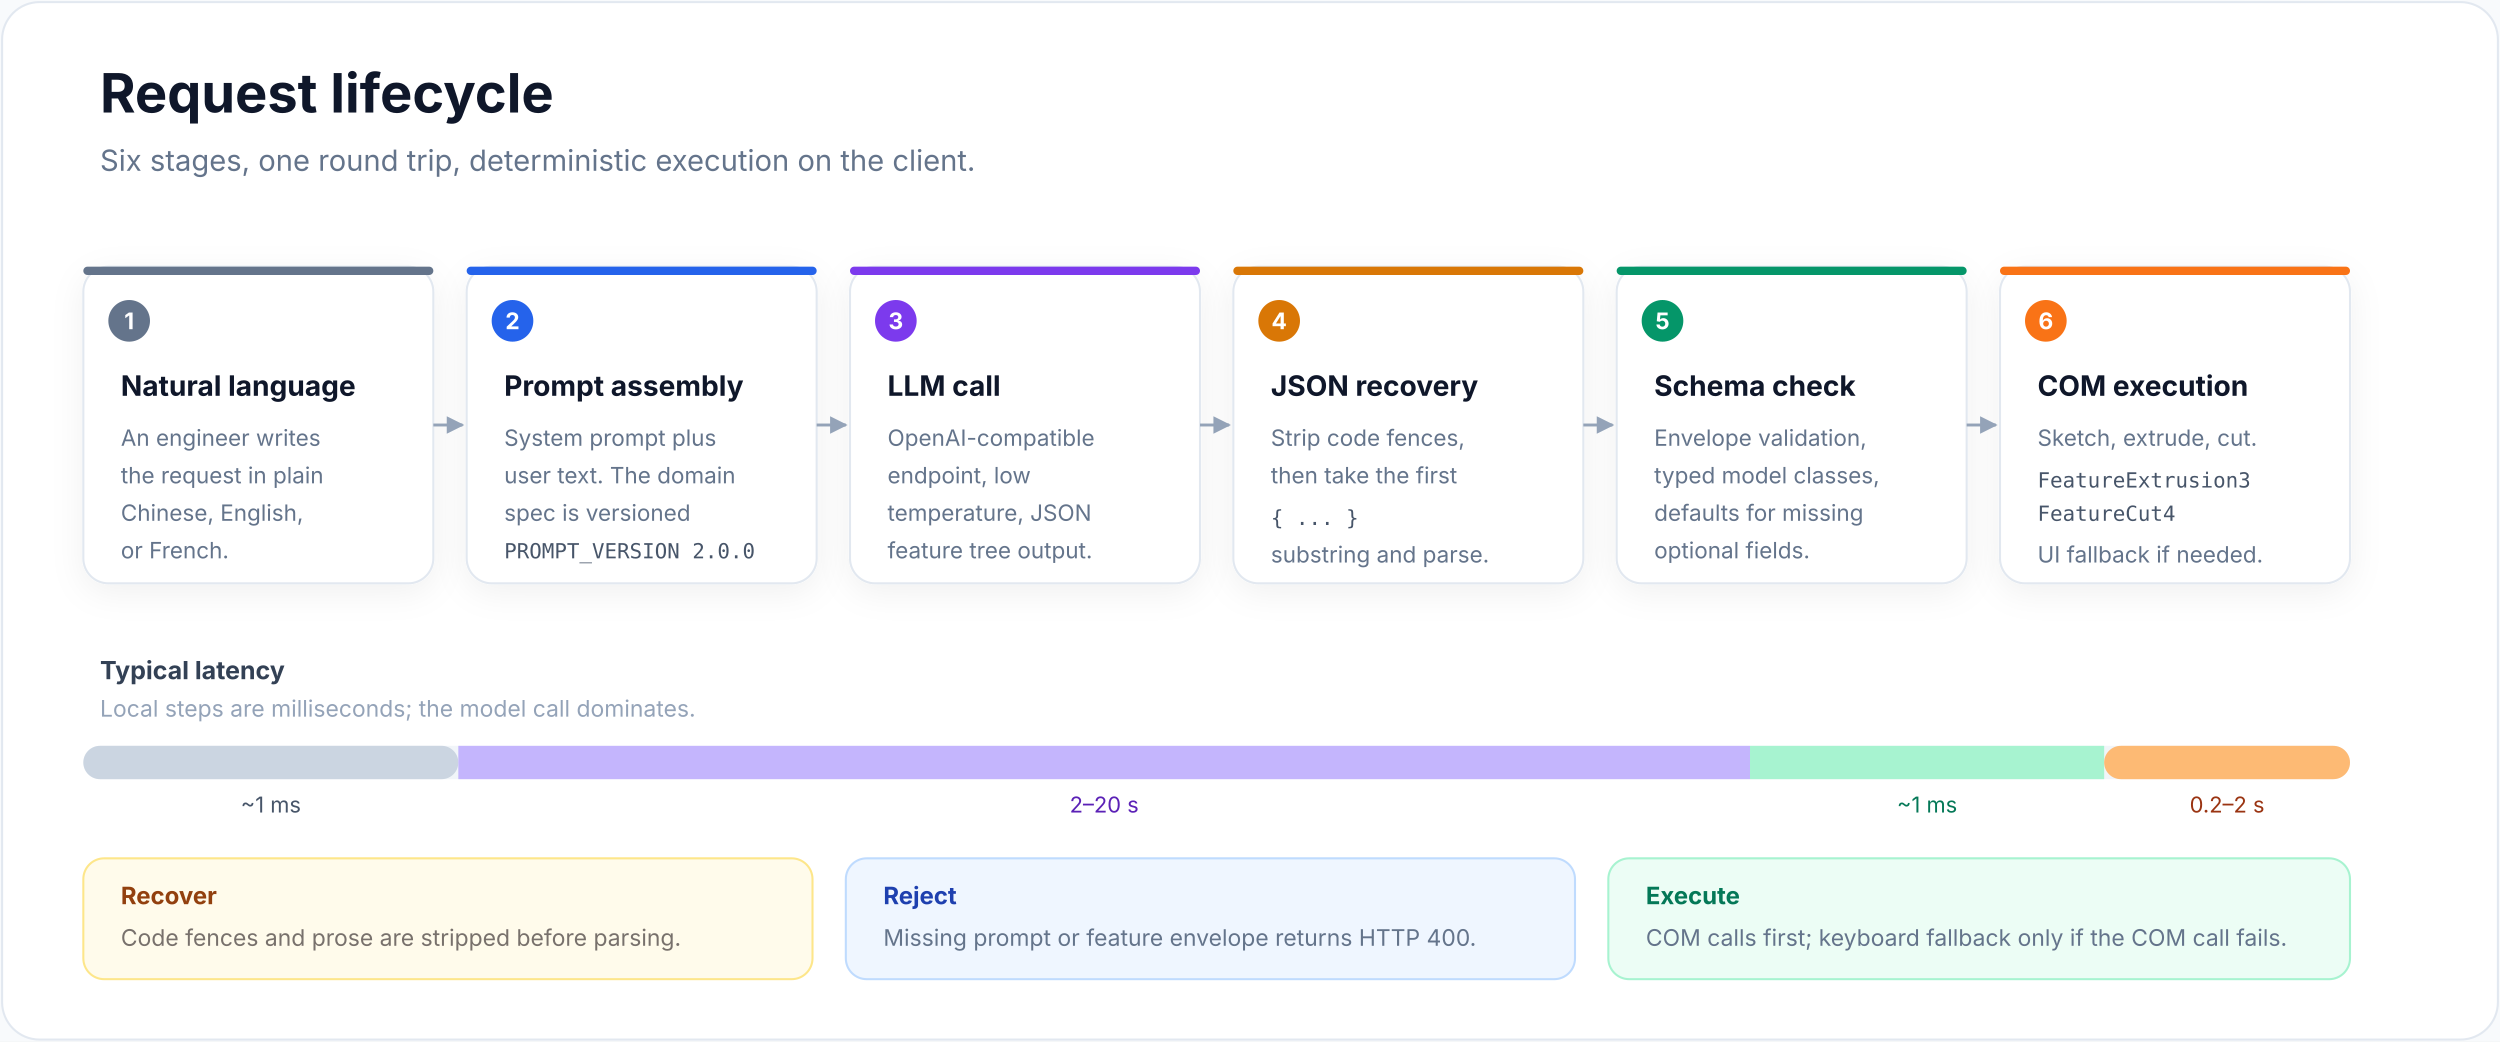
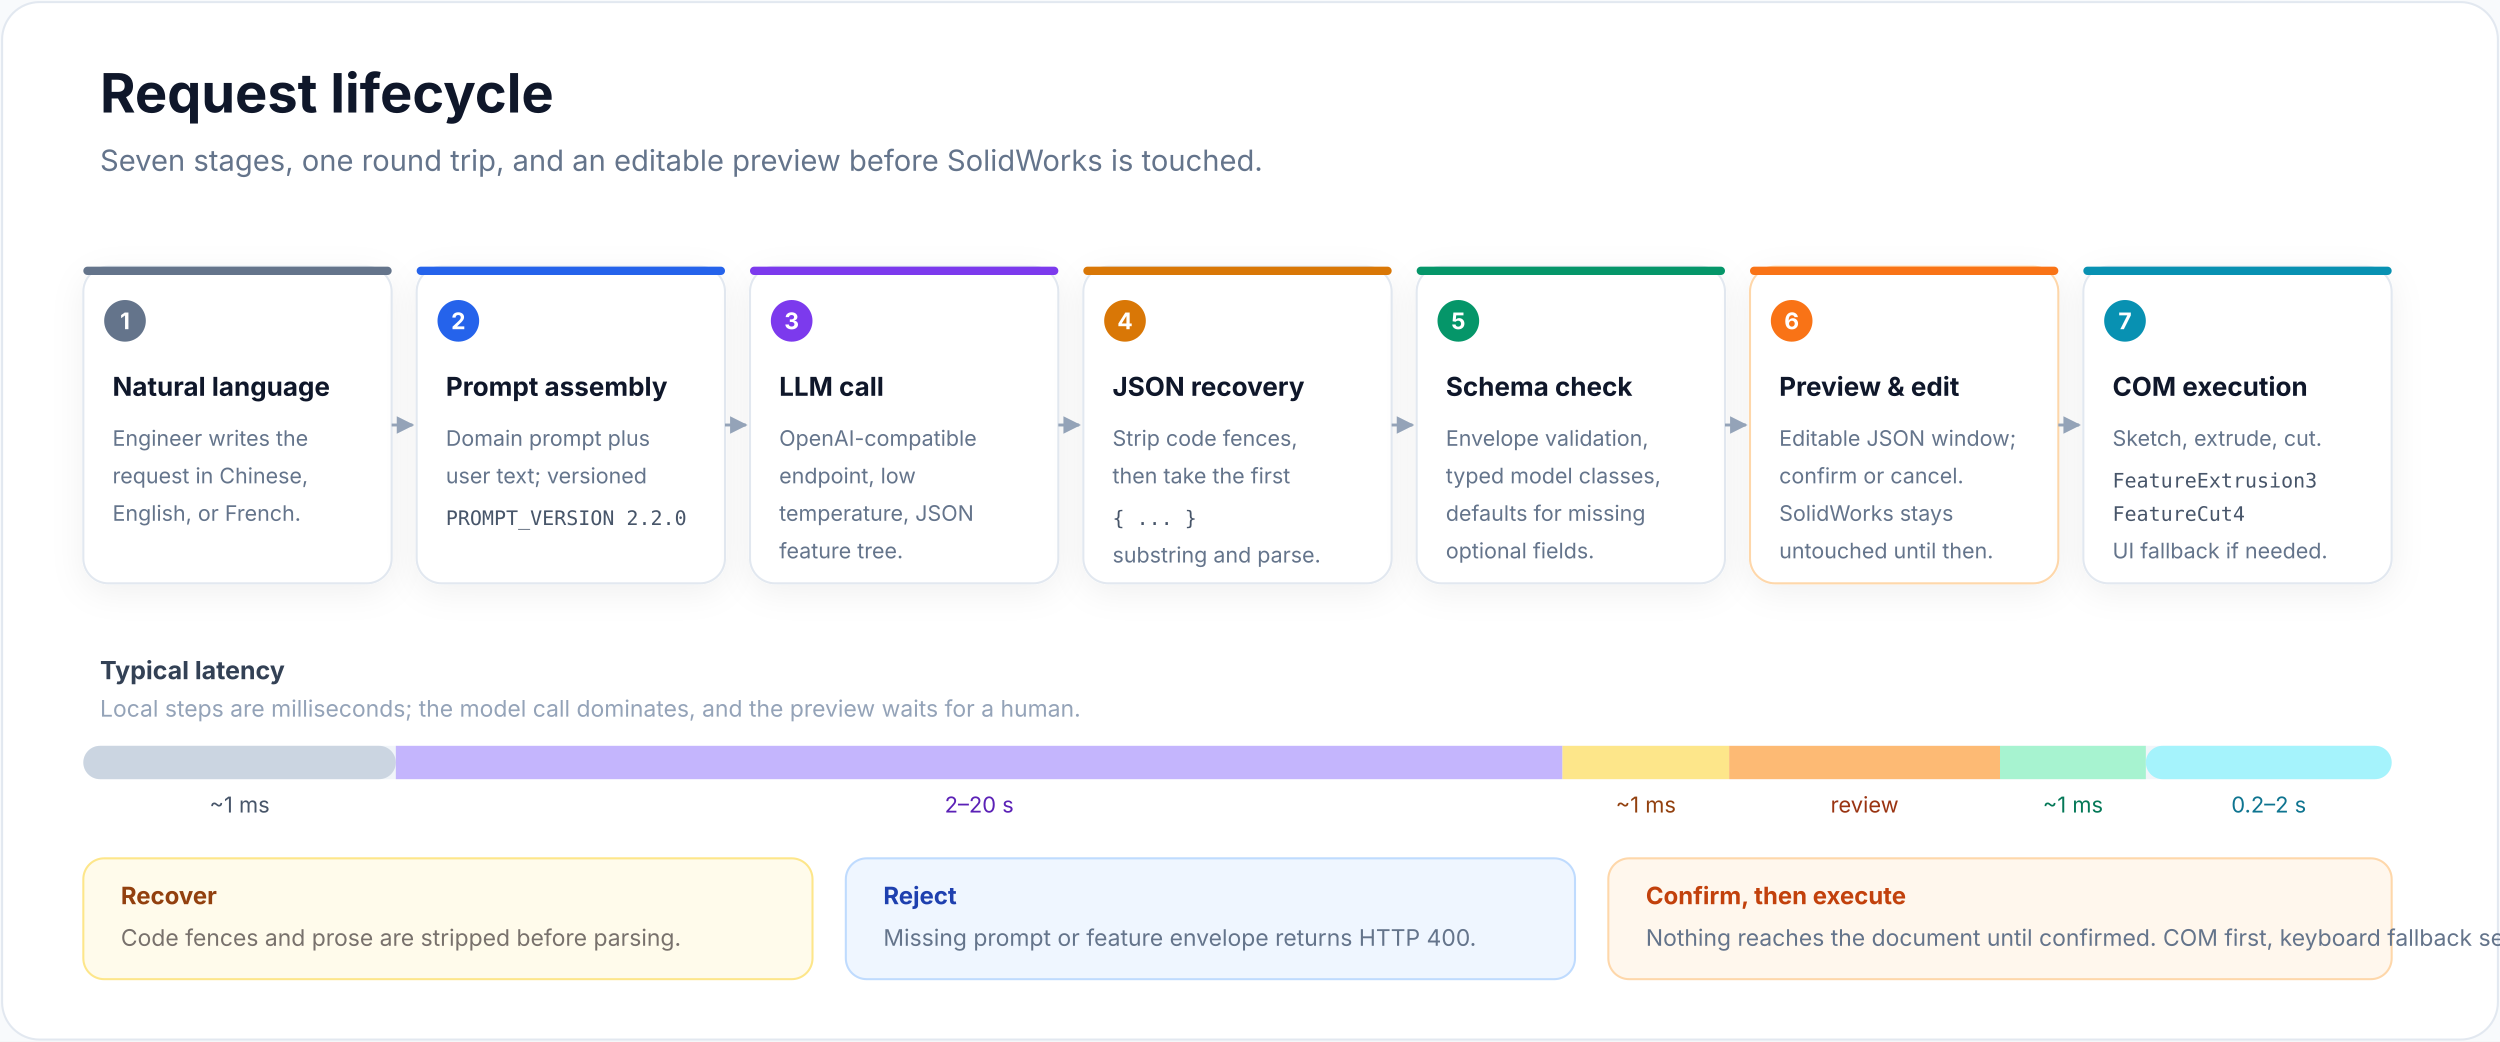
<svg xmlns="http://www.w3.org/2000/svg" width="1200" height="500" viewBox="0 0 1200 500" role="img" aria-labelledby="pipe-title pipe-desc">
  <defs>
    <marker id="pa" viewBox="0 0 10 10" refX="9" refY="5" markerWidth="6" markerHeight="6" orient="auto">
      <path d="M0 0L10 5L0 10z" fill="#94A3B8" />
    </marker>
    <filter id="ps" x="-20%" y="-20%" width="140%" height="150%">
      <feDropShadow dx="0" dy="4" stdDeviation="8" flood-color="#0F172A" flood-opacity="0.06" />
    </filter>
    <style>
      .ui { font-family: Inter, -apple-system, BlinkMacSystemFont, "Segoe UI", Roboto, Helvetica, Arial, "PingFang SC", "Microsoft YaHei", "Noto Sans CJK SC", sans-serif; }
      .mono { font-family: ui-monospace, SFMono-Regular, Menlo, Consolas, monospace; }
-       .t { font-size: 13.5px; font-weight: 700; fill: #0F172A; }
-       .d { font-size: 10.8px; fill: #64748B; }
-       .m { font-family: ui-monospace, SFMono-Regular, Menlo, Consolas, monospace; font-size: 10px; fill: #475569; }
+       .t { font-size: 12.5px; font-weight: 700; fill: #0F172A; }
+       .d { font-size: 10.3px; fill: #64748B; }
+       .m { font-family: ui-monospace, SFMono-Regular, Menlo, Consolas, monospace; font-size: 9.6px; fill: #475569; }
      .n { font-size: 11px; font-weight: 700; fill: #FFFFFF; }
    </style>
  </defs>
  <rect width="1200" height="500" fill="#F8FAFC" />
  <rect x="1" y="1" width="1198" height="498" rx="18" fill="#FFFFFF" stroke="#E2E8F0" />
  <text class="ui" x="48" y="54" font-size="26" font-weight="700" fill="#0F172A">Request lifecycle</text>
-   <text class="ui" x="48" y="82" font-size="14" fill="#64748B">Six stages, one round trip, deterministic execution on the client.</text>
+   <text class="ui" x="48" y="82" font-size="14" fill="#64748B">Seven stages, one round trip, and an editable preview before SolidWorks is touched.</text>
  <g>
-     <rect x="40" y="128" width="168" height="152" rx="12" fill="#FFFFFF" stroke="#E2E8F0" filter="url(#ps)" />
-     <rect x="40" y="128" width="168" height="4" rx="2" fill="#64748B" />
-     <circle cx="62" cy="154" r="10" fill="#64748B" />
-     <text class="ui n" x="62" y="158" text-anchor="middle">1</text>
-     <text class="ui t" x="58" y="190">Natural language</text>
-     <text class="ui d" x="58" y="214">An engineer writes</text>
-     <text class="ui d" x="58" y="232">the request in plain</text>
-     <text class="ui d" x="58" y="250">Chinese, English,</text>
-     <text class="ui d" x="58" y="268">or French.</text>
+     <rect x="40" y="128" width="148" height="152" rx="12" fill="#FFFFFF" stroke="#E2E8F0" filter="url(#ps)" />
+     <rect x="40" y="128" width="148" height="4" rx="2" fill="#64748B" />
+     <circle cx="60" cy="154" r="10" fill="#64748B" />
+     <text class="ui n" x="60" y="158" text-anchor="middle">1</text>
+     <text class="ui t" x="54" y="190">Natural language</text>
+     <text class="ui d" x="54" y="214">Engineer writes the</text>
+     <text class="ui d" x="54" y="232">request in Chinese,</text>
+     <text class="ui d" x="54" y="250">English, or French.</text>
  </g>
  <g>
-     <rect x="224" y="128" width="168" height="152" rx="12" fill="#FFFFFF" stroke="#E2E8F0" filter="url(#ps)" />
-     <rect x="224" y="128" width="168" height="4" rx="2" fill="#2563EB" />
-     <circle cx="246" cy="154" r="10" fill="#2563EB" />
-     <text class="ui n" x="246" y="158" text-anchor="middle">2</text>
-     <text class="ui t" x="242" y="190">Prompt assembly</text>
-     <text class="ui d" x="242" y="214">System prompt plus</text>
-     <text class="ui d" x="242" y="232">user text. The domain</text>
-     <text class="ui d" x="242" y="250">spec is versioned</text>
-     <text class="ui m" x="242" y="268">PROMPT_VERSION 2.0.0</text>
+     <rect x="200" y="128" width="148" height="152" rx="12" fill="#FFFFFF" stroke="#E2E8F0" filter="url(#ps)" />
+     <rect x="200" y="128" width="148" height="4" rx="2" fill="#2563EB" />
+     <circle cx="220" cy="154" r="10" fill="#2563EB" />
+     <text class="ui n" x="220" y="158" text-anchor="middle">2</text>
+     <text class="ui t" x="214" y="190">Prompt assembly</text>
+     <text class="ui d" x="214" y="214">Domain prompt plus</text>
+     <text class="ui d" x="214" y="232">user text; versioned</text>
+     <text class="ui m" x="214" y="252">PROMPT_VERSION 2.2.0</text>
  </g>
  <g>
-     <rect x="408" y="128" width="168" height="152" rx="12" fill="#FFFFFF" stroke="#E2E8F0" filter="url(#ps)" />
-     <rect x="408" y="128" width="168" height="4" rx="2" fill="#7C3AED" />
-     <circle cx="430" cy="154" r="10" fill="#7C3AED" />
-     <text class="ui n" x="430" y="158" text-anchor="middle">3</text>
-     <text class="ui t" x="426" y="190">LLM call</text>
-     <text class="ui d" x="426" y="214">OpenAI-compatible</text>
-     <text class="ui d" x="426" y="232">endpoint, low</text>
-     <text class="ui d" x="426" y="250">temperature, JSON</text>
-     <text class="ui d" x="426" y="268">feature tree output.</text>
+     <rect x="360" y="128" width="148" height="152" rx="12" fill="#FFFFFF" stroke="#E2E8F0" filter="url(#ps)" />
+     <rect x="360" y="128" width="148" height="4" rx="2" fill="#7C3AED" />
+     <circle cx="380" cy="154" r="10" fill="#7C3AED" />
+     <text class="ui n" x="380" y="158" text-anchor="middle">3</text>
+     <text class="ui t" x="374" y="190">LLM call</text>
+     <text class="ui d" x="374" y="214">OpenAI-compatible</text>
+     <text class="ui d" x="374" y="232">endpoint, low</text>
+     <text class="ui d" x="374" y="250">temperature, JSON</text>
+     <text class="ui d" x="374" y="268">feature tree.</text>
  </g>
  <g>
-     <rect x="592" y="128" width="168" height="152" rx="12" fill="#FFFFFF" stroke="#E2E8F0" filter="url(#ps)" />
-     <rect x="592" y="128" width="168" height="4" rx="2" fill="#D97706" />
-     <circle cx="614" cy="154" r="10" fill="#D97706" />
-     <text class="ui n" x="614" y="158" text-anchor="middle">4</text>
-     <text class="ui t" x="610" y="190">JSON recovery</text>
-     <text class="ui d" x="610" y="214">Strip code fences,</text>
-     <text class="ui d" x="610" y="232">then take the first</text>
-     <text class="ui m" x="610" y="252">{ ... }</text>
-     <text class="ui d" x="610" y="270">substring and parse.</text>
+     <rect x="520" y="128" width="148" height="152" rx="12" fill="#FFFFFF" stroke="#E2E8F0" filter="url(#ps)" />
+     <rect x="520" y="128" width="148" height="4" rx="2" fill="#D97706" />
+     <circle cx="540" cy="154" r="10" fill="#D97706" />
+     <text class="ui n" x="540" y="158" text-anchor="middle">4</text>
+     <text class="ui t" x="534" y="190">JSON recovery</text>
+     <text class="ui d" x="534" y="214">Strip code fences,</text>
+     <text class="ui d" x="534" y="232">then take the first</text>
+     <text class="ui m" x="534" y="252">{ ... }</text>
+     <text class="ui d" x="534" y="270">substring and parse.</text>
  </g>
  <g>
-     <rect x="776" y="128" width="168" height="152" rx="12" fill="#FFFFFF" stroke="#E2E8F0" filter="url(#ps)" />
-     <rect x="776" y="128" width="168" height="4" rx="2" fill="#059669" />
-     <circle cx="798" cy="154" r="10" fill="#059669" />
-     <text class="ui n" x="798" y="158" text-anchor="middle">5</text>
-     <text class="ui t" x="794" y="190">Schema check</text>
-     <text class="ui d" x="794" y="214">Envelope validation,</text>
-     <text class="ui d" x="794" y="232">typed model classes,</text>
-     <text class="ui d" x="794" y="250">defaults for missing</text>
-     <text class="ui d" x="794" y="268">optional fields.</text>
+     <rect x="680" y="128" width="148" height="152" rx="12" fill="#FFFFFF" stroke="#E2E8F0" filter="url(#ps)" />
+     <rect x="680" y="128" width="148" height="4" rx="2" fill="#059669" />
+     <circle cx="700" cy="154" r="10" fill="#059669" />
+     <text class="ui n" x="700" y="158" text-anchor="middle">5</text>
+     <text class="ui t" x="694" y="190">Schema check</text>
+     <text class="ui d" x="694" y="214">Envelope validation,</text>
+     <text class="ui d" x="694" y="232">typed model classes,</text>
+     <text class="ui d" x="694" y="250">defaults for missing</text>
+     <text class="ui d" x="694" y="268">optional fields.</text>
  </g>
  <g>
-     <rect x="960" y="128" width="168" height="152" rx="12" fill="#FFFFFF" stroke="#E2E8F0" filter="url(#ps)" />
-     <rect x="960" y="128" width="168" height="4" rx="2" fill="#F97316" />
-     <circle cx="982" cy="154" r="10" fill="#F97316" />
-     <text class="ui n" x="982" y="158" text-anchor="middle">6</text>
-     <text class="ui t" x="978" y="190">COM execution</text>
-     <text class="ui d" x="978" y="214">Sketch, extrude, cut.</text>
-     <text class="ui m" x="978" y="234">FeatureExtrusion3</text>
-     <text class="ui m" x="978" y="250">FeatureCut4</text>
-     <text class="ui d" x="978" y="270">UI fallback if needed.</text>
+     <rect x="840" y="128" width="148" height="152" rx="12" fill="#FFFFFF" stroke="#FED7AA" filter="url(#ps)" />
+     <rect x="840" y="128" width="148" height="4" rx="2" fill="#F97316" />
+     <circle cx="860" cy="154" r="10" fill="#F97316" />
+     <text class="ui n" x="860" y="158" text-anchor="middle">6</text>
+     <text class="ui t" x="854" y="190">Preview &amp; edit</text>
+     <text class="ui d" x="854" y="214">Editable JSON window;</text>
+     <text class="ui d" x="854" y="232">confirm or cancel.</text>
+     <text class="ui d" x="854" y="250">SolidWorks stays</text>
+     <text class="ui d" x="854" y="268">untouched until then.</text>
+   </g>
+   <g>
+     <rect x="1000" y="128" width="148" height="152" rx="12" fill="#FFFFFF" stroke="#E2E8F0" filter="url(#ps)" />
+     <rect x="1000" y="128" width="148" height="4" rx="2" fill="#0891B2" />
+     <circle cx="1020" cy="154" r="10" fill="#0891B2" />
+     <text class="ui n" x="1020" y="158" text-anchor="middle">7</text>
+     <text class="ui t" x="1014" y="190">COM execution</text>
+     <text class="ui d" x="1014" y="214">Sketch, extrude, cut.</text>
+     <text class="ui m" x="1014" y="234">FeatureExtrusion3</text>
+     <text class="ui m" x="1014" y="250">FeatureCut4</text>
+     <text class="ui d" x="1014" y="268">UI fallback if needed.</text>
  </g>
  <g stroke="#94A3B8" stroke-width="1.4">
-     <line x1="208" y1="204" x2="222" y2="204" marker-end="url(#pa)" />
-     <line x1="392" y1="204" x2="406" y2="204" marker-end="url(#pa)" />
-     <line x1="576" y1="204" x2="590" y2="204" marker-end="url(#pa)" />
-     <line x1="760" y1="204" x2="774" y2="204" marker-end="url(#pa)" />
-     <line x1="944" y1="204" x2="958" y2="204" marker-end="url(#pa)" />
+     <line x1="188" y1="204" x2="198" y2="204" marker-end="url(#pa)" />
+     <line x1="348" y1="204" x2="358" y2="204" marker-end="url(#pa)" />
+     <line x1="508" y1="204" x2="518" y2="204" marker-end="url(#pa)" />
+     <line x1="668" y1="204" x2="678" y2="204" marker-end="url(#pa)" />
+     <line x1="828" y1="204" x2="838" y2="204" marker-end="url(#pa)" />
+     <line x1="988" y1="204" x2="998" y2="204" marker-end="url(#pa)" />
  </g>
  <text class="ui" x="48" y="326" font-size="12" font-weight="700" fill="#334155">Typical latency</text>
-   <text class="ui" x="48" y="344" font-size="11" fill="#94A3B8">Local steps are milliseconds; the model call dominates.</text>
-   <rect x="40" y="358" width="1088" height="16" rx="8" fill="#F1F5F9" />
-   <rect x="40" y="358" width="180" height="16" rx="8" fill="#CBD5E1" />
-   <rect x="220" y="358" width="620" height="16" fill="#C4B5FD" />
-   <rect x="840" y="358" width="170" height="16" fill="#A7F3D0" />
-   <rect x="1010" y="358" width="118" height="16" rx="8" fill="#FDBA74" />
-   <text class="ui" x="130" y="390" text-anchor="middle" font-size="10.5" fill="#475569">~1 ms</text>
-   <text class="ui" x="530" y="390" text-anchor="middle" font-size="10.5" fill="#5B21B6">2–20 s</text>
-   <text class="ui" x="925" y="390" text-anchor="middle" font-size="10.5" fill="#047857">~1 ms</text>
-   <text class="ui" x="1069" y="390" text-anchor="middle" font-size="10.5" fill="#9A3412">0.2–2 s</text>
+   <text class="ui" x="48" y="344" font-size="11" fill="#94A3B8">Local steps are milliseconds; the model call dominates, and the preview waits for a human.</text>
+   <rect x="40" y="358" width="1108" height="16" rx="8" fill="#F1F5F9" />
+   <rect x="40" y="358" width="150" height="16" rx="8" fill="#CBD5E1" />
+   <rect x="190" y="358" width="560" height="16" fill="#C4B5FD" />
+   <rect x="750" y="358" width="80" height="16" fill="#FDE68A" />
+   <rect x="830" y="358" width="130" height="16" fill="#FDBA74" />
+   <rect x="960" y="358" width="70" height="16" fill="#A7F3D0" />
+   <rect x="1030" y="358" width="118" height="16" rx="8" fill="#A5F3FC" />
+   <text class="ui" x="115" y="390" text-anchor="middle" font-size="10.5" fill="#475569">~1 ms</text>
+   <text class="ui" x="470" y="390" text-anchor="middle" font-size="10.5" fill="#5B21B6">2–20 s</text>
+   <text class="ui" x="790" y="390" text-anchor="middle" font-size="10.5" fill="#92400E">~1 ms</text>
+   <text class="ui" x="895" y="390" text-anchor="middle" font-size="10.5" fill="#9A3412">review</text>
+   <text class="ui" x="995" y="390" text-anchor="middle" font-size="10.5" fill="#047857">~1 ms</text>
+   <text class="ui" x="1089" y="390" text-anchor="middle" font-size="10.5" fill="#0E7490">0.2–2 s</text>
  <rect x="40" y="412" width="350" height="58" rx="10" fill="#FFFBEB" stroke="#FDE68A" />
  <text class="ui" x="58" y="434" font-size="11.5" font-weight="700" fill="#92400E">Recover</text>
  <text class="ui" x="58" y="454" font-size="11" fill="#78716C">Code fences and prose are stripped before parsing.</text>
  <rect x="406" y="412" width="350" height="58" rx="10" fill="#EFF6FF" stroke="#BFDBFE" />
  <text class="ui" x="424" y="434" font-size="11.5" font-weight="700" fill="#1E40AF">Reject</text>
  <text class="ui" x="424" y="454" font-size="11" fill="#64748B">Missing prompt or feature envelope returns HTTP 400.</text>
-   <rect x="772" y="412" width="356" height="58" rx="10" fill="#ECFDF5" stroke="#A7F3D0" />
-   <text class="ui" x="790" y="434" font-size="11.5" font-weight="700" fill="#047857">Execute</text>
-   <text class="ui" x="790" y="454" font-size="11" fill="#64748B">COM calls first; keyboard fallback only if the COM call fails.</text>
+   <rect x="772" y="412" width="376" height="58" rx="10" fill="#FFF7ED" stroke="#FED7AA" />
+   <text class="ui" x="790" y="434" font-size="11.5" font-weight="700" fill="#C2410C">Confirm, then execute</text>
+   <text class="ui" x="790" y="454" font-size="11" fill="#64748B">Nothing reaches the document until confirmed. COM first, keyboard fallback second.</text>
</svg>
